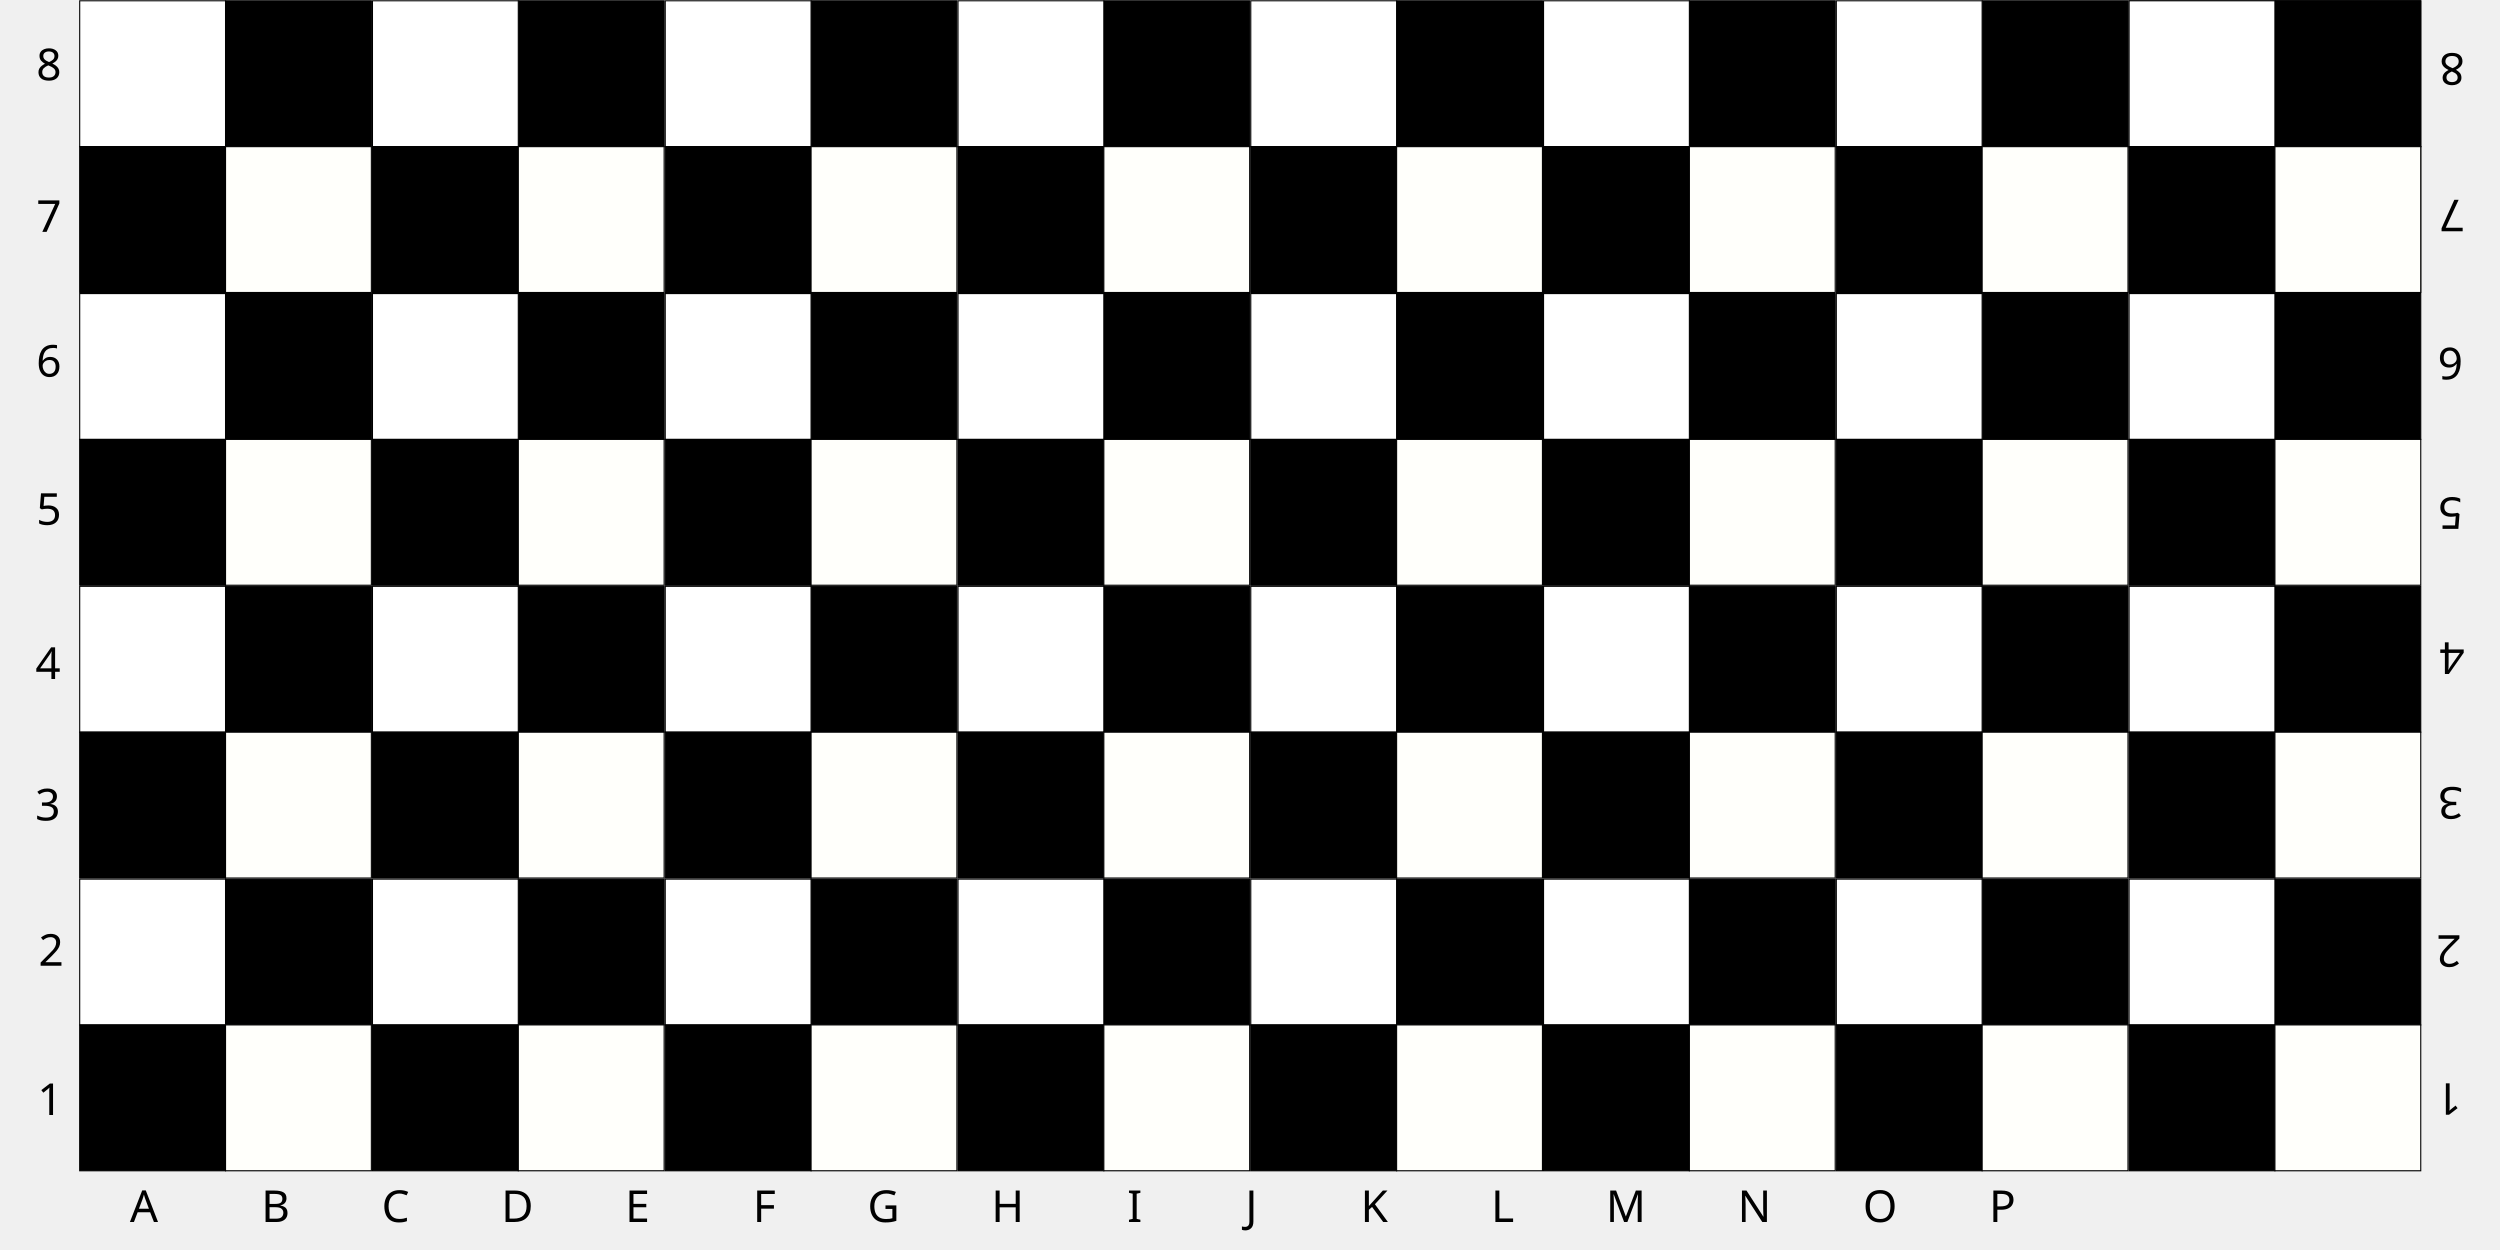
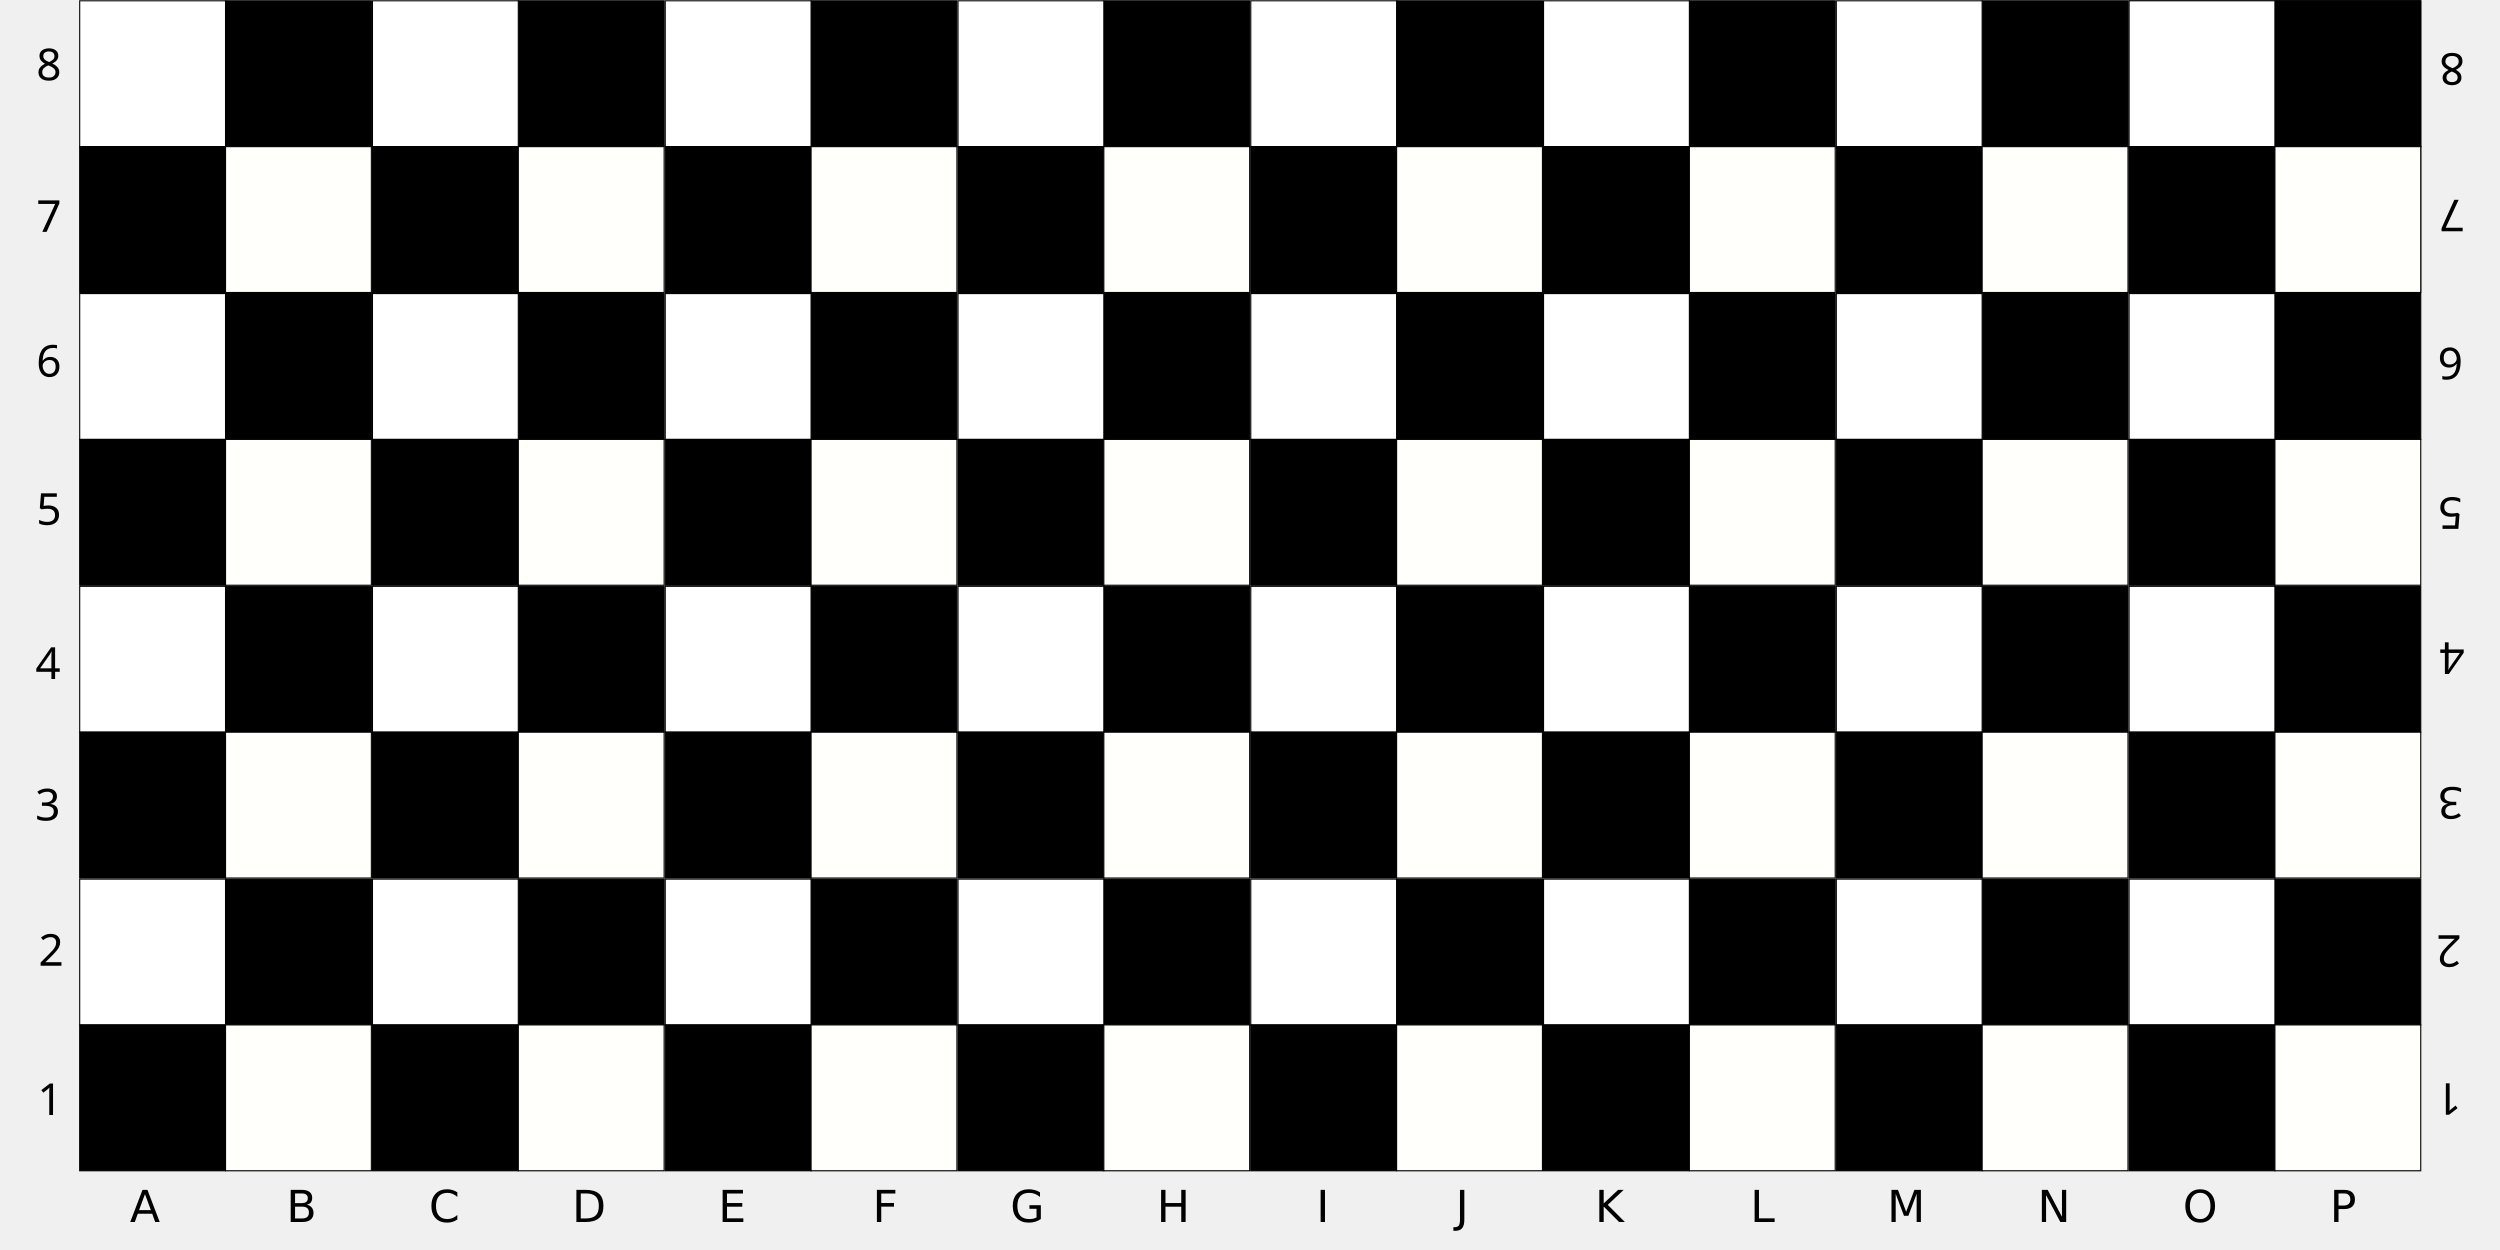
<svg xmlns="http://www.w3.org/2000/svg" width="600mm" height="300mm" viewBox="0 0 600 300" version="1.1" id="svg996">
  <defs id="defs990" />
  <g id="layer3" transform="translate(0,-300)" />
  <g id="layer1" transform="translate(0,3)">
-     <text xml:space="preserve" style="font-style:normal;font-weight:normal;font-size:10.583px;line-height:1.25;font-family:sans-serif;letter-spacing:0px;word-spacing:0px;fill:#000000;fill-opacity:1;stroke:none;stroke-width:0.265" x="31.174" y="290.281" id="text6089">
-       <tspan id="tspan6087" x="31.174" y="290.281" style="stroke-width:0.265">A         B        C        D        E         F        G        H         I         J         K         L        M        N        O        P</tspan>
-     </text>
+     <g aria-label="A         B        C        D        E         F        G        H         I         J         K         L        M        N        O        P" style="font-style:normal;font-weight:normal;font-size:10.583px;line-height:1.25;font-family:sans-serif;letter-spacing:0px;word-spacing:0px;fill:#000000;fill-opacity:1;stroke:none;stroke-width:0.265" id="text6089">
+       <path d="m 34.792,283.594 -1.416,3.84 h 2.837 z m -0.589,-1.028 h 1.183 l 2.94,7.715 h -1.085 l -0.703,-1.979 h -3.478 l -0.703,1.979 h -1.101 z" style="stroke-width:0.265" id="path10404" />
+       <path d="m 70.815,286.597 v 2.827 h 1.674 q 0.842,0 1.245,-0.346 0.408,-0.351 0.408,-1.07 0,-0.723 -0.408,-1.065 -0.403,-0.346 -1.245,-0.346 z m 0,-3.173 v 2.325 h 1.545 q 0.765,0 1.137,-0.284 0.377,-0.289 0.377,-0.878 0,-0.584 -0.377,-0.873 -0.372,-0.289 -1.137,-0.289 z m -1.044,-0.858 h 2.667 q 1.194,0 1.84,0.496 0.646,0.496 0.646,1.411 0,0.708 -0.331,1.127 -0.331,0.419 -0.972,0.522 0.77,0.165 1.194,0.692 0.429,0.522 0.429,1.307 0,1.034 -0.703,1.597 -0.703,0.563 -2,0.563 H 69.771 Z" style="stroke-width:0.265" id="path10406" />
+       <path d="m 109.759,283.16 v 1.101 q -0.527,-0.491 -1.127,-0.734 -0.594,-0.243 -1.266,-0.243 -1.323,0 -2.026,0.811 -0.703,0.806 -0.703,2.336 0,1.524 0.703,2.336 0.703,0.806 2.026,0.806 0.672,0 1.266,-0.243 0.599,-0.243 1.127,-0.734 v 1.09 q -0.548,0.372 -1.163,0.558 -0.61,0.186 -1.292,0.186 -1.752,0 -2.76,-1.07 -1.008,-1.075 -1.008,-2.93 0,-1.86 1.008,-2.93 1.008,-1.075 2.76,-1.075 0.692,0 1.302,0.186 0.615,0.181 1.152,0.548 z" style="stroke-width:0.265" id="path10408" />
+       <path d="m 139.38,283.424 v 6 h 1.261 q 1.597,0 2.336,-0.723 0.744,-0.723 0.744,-2.284 0,-1.55 -0.744,-2.269 -0.739,-0.723 -2.336,-0.723 z m -1.044,-0.858 h 2.145 q 2.243,0 3.292,0.935 1.049,0.93 1.049,2.915 0,1.995 -1.054,2.93 -1.054,0.935 -3.287,0.935 h -2.145 z" style="stroke-width:0.265" id="path10410" />
+       <path d="m 173.434,282.566 h 4.878 v 0.878 h -3.834 v 2.284 h 3.674 v 0.878 h -3.674 v 2.796 h 3.927 v 0.878 h -4.971 z" style="stroke-width:0.265" id="path10412" />
+       <path d="m 210.455,282.566 h 4.434 v 0.878 h -3.39 v 2.274 h 3.059 v 0.878 h -3.059 v 3.685 h -1.044 z" style="stroke-width:0.265" id="path10414" />
+       <path d="m 248.768,289.181 v -2.072 h -1.705 v -0.858 h 2.739 v 3.312 q -0.605,0.429 -1.333,0.651 -0.729,0.217 -1.555,0.217 -1.809,0 -2.832,-1.054 -1.018,-1.059 -1.018,-2.946 0,-1.891 1.018,-2.946 1.023,-1.059 2.832,-1.059 0.754,0 1.431,0.186 0.682,0.186 1.256,0.548 v 1.111 q -0.579,-0.491 -1.23,-0.739 -0.651,-0.248 -1.369,-0.248 -1.416,0 -2.129,0.791 -0.708,0.791 -0.708,2.356 0,1.561 0.708,2.351 0.713,0.791 2.129,0.791 0.553,0 0.987,-0.093 0.434,-0.098 0.78,-0.3 z" style="stroke-width:0.265" id="path10416" />
+       <path d="m 278.668,282.566 h 1.044 v 3.163 h 3.793 v -3.163 h 1.044 v 7.715 h -1.044 v -3.674 h -3.793 v 3.674 h -1.044 z" style="stroke-width:0.265" id="path10418" />
+       <path d="m 316.95,282.566 h 1.044 v 7.715 h -1.044 z" style="stroke-width:0.265" id="path10420" />
+       <path d="m 350.395,282.566 h 1.044 v 7.178 q 0,1.395 -0.532,2.026 -0.527,0.63 -1.7,0.63 h -0.398 v -0.878 h 0.326 q 0.692,0 0.977,-0.388 0.284,-0.388 0.284,-1.39 z" style="stroke-width:0.265" id="path10422" />
+       <path d="m 383.84,282.566 h 1.044 v 3.261 l 3.462,-3.261 h 1.344 l -3.829,3.597 4.103,4.119 h -1.375 l -3.705,-3.716 v 3.716 h -1.044 z" style="stroke-width:0.265" id="path10424" />
+       <path d="m 421.109,282.566 h 1.044 v 6.837 h 3.757 v 0.878 h -4.801 z" style="stroke-width:0.265" id="path10426" />
+       <path d="m 453.955,282.566 h 1.555 l 1.969,5.25 1.979,-5.25 h 1.555 v 7.715 h -1.018 v -6.775 l -1.99,5.292 H 456.957 l -1.99,-5.292 v 6.775 h -1.013 z" style="stroke-width:0.265" id="path10428" />
+       <path d="m 490.045,282.566 h 1.406 l 3.421,6.454 v -6.454 h 1.013 v 7.715 h -1.406 l -3.421,-6.454 v 6.454 h -1.013 z" style="stroke-width:0.265" id="path10430" />
+       <path d="m 528.048,283.274 q -1.137,0 -1.809,0.847 -0.667,0.847 -0.667,2.31 0,1.457 0.667,2.305 0.672,0.847 1.809,0.847 1.137,0 1.798,-0.847 0.667,-0.848 0.667,-2.305 0,-1.462 -0.667,-2.31 -0.661,-0.847 -1.798,-0.847 z m 0,-0.848 q 1.623,0 2.594,1.09 0.972,1.085 0.972,2.915 0,1.824 -0.972,2.915 -0.972,1.085 -2.594,1.085 -1.628,0 -2.604,-1.085 -0.972,-1.085 -0.972,-2.915 0,-1.829 0.972,-2.915 0.977,-1.09 2.604,-1.09 z" style="stroke-width:0.265" id="path10432" />
+       <path d="m 561.245,283.424 v 2.899 h 1.313 q 0.729,0 1.127,-0.377 0.398,-0.377 0.398,-1.075 0,-0.692 -0.398,-1.07 -0.398,-0.377 -1.127,-0.377 z m -1.044,-0.858 h 2.356 q 1.297,0 1.959,0.589 0.667,0.584 0.667,1.716 0,1.142 -0.667,1.726 -0.661,0.584 -1.959,0.584 h -1.313 v 3.101 h -1.044 z" style="stroke-width:0.265" id="path10434" />
+     </g>
    <text xml:space="preserve" style="font-style:normal;font-weight:normal;font-size:10.583px;line-height:1.25;font-family:sans-serif;letter-spacing:0px;word-spacing:0px;fill:#000000;fill-opacity:1;stroke:none;stroke-width:0.265" x="8.714" y="16.254" id="text6093">
      <tspan x="8.714" y="16.254" style="stroke-width:0.265" id="tspan6099">8</tspan>
    </text>
    <text id="text6109" y="52.649" x="8.714" style="font-style:normal;font-weight:normal;font-size:10.583px;line-height:1.25;font-family:sans-serif;letter-spacing:0px;word-spacing:0px;fill:#000000;fill-opacity:1;stroke:none;stroke-width:0.265" xml:space="preserve">
      <tspan id="tspan6107" style="stroke-width:0.265" y="52.649" x="8.714">7</tspan>
    </text>
    <text xml:space="preserve" style="font-style:normal;font-weight:normal;font-size:10.583px;line-height:1.25;font-family:sans-serif;letter-spacing:0px;word-spacing:0px;fill:#000000;fill-opacity:1;stroke:none;stroke-width:0.265" x="8.714" y="87.394" id="text6113">
      <tspan x="8.714" y="87.394" style="stroke-width:0.265" id="tspan6111">6</tspan>
    </text>
    <text id="text6117" y="122.941" x="8.714" style="font-style:normal;font-weight:normal;font-size:10.583px;line-height:1.25;font-family:sans-serif;letter-spacing:0px;word-spacing:0px;fill:#000000;fill-opacity:1;stroke:none;stroke-width:0.265" xml:space="preserve">
      <tspan id="tspan6115" style="stroke-width:0.265" y="122.941" x="8.714">5</tspan>
    </text>
    <text xml:space="preserve" style="font-style:normal;font-weight:normal;font-size:10.583px;line-height:1.25;font-family:sans-serif;letter-spacing:0px;word-spacing:0px;fill:#000000;fill-opacity:1;stroke:none;stroke-width:0.265" x="8.446" y="193.897" id="text6121">
      <tspan x="8.446" y="193.897" style="stroke-width:0.265" id="tspan6119">3</tspan>
    </text>
    <text id="text6125" y="159.953" x="8.492" style="font-style:normal;font-weight:normal;font-size:10.583px;line-height:1.25;font-family:sans-serif;letter-spacing:0px;word-spacing:0px;fill:#000000;fill-opacity:1;stroke:none;stroke-width:0.265" xml:space="preserve">
      <tspan id="tspan6123" style="stroke-width:0.265" y="159.953" x="8.492">4</tspan>
    </text>
    <text id="text6129" y="228.779" x="9.248" style="font-style:normal;font-weight:normal;font-size:10.583px;line-height:1.25;font-family:sans-serif;letter-spacing:0px;word-spacing:0px;fill:#000000;fill-opacity:1;stroke:none;stroke-width:0.265" xml:space="preserve">
      <tspan id="tspan6127" style="stroke-width:0.265" y="228.779" x="9.248">2</tspan>
    </text>
    <text xml:space="preserve" style="font-style:normal;font-weight:normal;font-size:10.583px;line-height:1.25;font-family:sans-serif;letter-spacing:0px;word-spacing:0px;fill:#000000;fill-opacity:1;stroke:none;stroke-width:0.265" x="8.981" y="264.593" id="text6133">
      <tspan x="8.981" y="264.593" style="stroke-width:0.265" id="tspan6131">1</tspan>
    </text>
    <text xml:space="preserve" style="font-style:normal;font-weight:normal;font-size:10.583px;line-height:1.25;font-family:sans-serif;letter-spacing:0px;word-spacing:0px;fill:#000000;fill-opacity:1;stroke:none;stroke-width:0.265" x="-591.508" y="-9.797" id="text6137" transform="scale(-1)">
      <tspan id="tspan6135" x="-591.508" y="-9.797" style="stroke-width:0.265">8</tspan>
    </text>
    <text transform="scale(-1)" id="text6141" y="-44.949" x="-591.508" style="font-style:normal;font-weight:normal;font-size:10.583px;line-height:1.25;font-family:sans-serif;letter-spacing:0px;word-spacing:0px;fill:#000000;fill-opacity:1;stroke:none;stroke-width:0.265" xml:space="preserve">
      <tspan style="stroke-width:0.265" y="-44.949" x="-591.508" id="tspan6139">7</tspan>
    </text>
    <text xml:space="preserve" style="font-style:normal;font-weight:normal;font-size:10.583px;line-height:1.25;font-family:sans-serif;letter-spacing:0px;word-spacing:0px;fill:#000000;fill-opacity:1;stroke:none;stroke-width:0.265" x="-591.13" y="-80.479" id="text6145" transform="scale(-1)">
      <tspan id="tspan6143" x="-591.13" y="-80.479" style="stroke-width:0.265">6</tspan>
    </text>
    <text transform="scale(-1)" id="text6149" y="-116.386" x="-591.13" style="font-style:normal;font-weight:normal;font-size:10.583px;line-height:1.25;font-family:sans-serif;letter-spacing:0px;word-spacing:0px;fill:#000000;fill-opacity:1;stroke:none;stroke-width:0.265" xml:space="preserve">
      <tspan style="stroke-width:0.265" y="-116.386" x="-591.13" id="tspan6147">5</tspan>
    </text>
    <text xml:space="preserve" style="font-style:normal;font-weight:normal;font-size:10.583px;line-height:1.25;font-family:sans-serif;letter-spacing:0px;word-spacing:0px;fill:#000000;fill-opacity:1;stroke:none;stroke-width:0.265" x="-591.508" y="-151.16" id="text6153" transform="scale(-1)">
      <tspan id="tspan6151" x="-591.508" y="-151.16" style="stroke-width:0.265">4</tspan>
    </text>
    <text transform="scale(-1)" id="text6157" y="-185.934" x="-591.13" style="font-style:normal;font-weight:normal;font-size:10.583px;line-height:1.25;font-family:sans-serif;letter-spacing:0px;word-spacing:0px;fill:#000000;fill-opacity:1;stroke:none;stroke-width:0.265" xml:space="preserve">
      <tspan style="stroke-width:0.265" y="-185.934" x="-591.13" id="tspan6155">3</tspan>
    </text>
    <text xml:space="preserve" style="font-style:normal;font-weight:normal;font-size:10.583px;line-height:1.25;font-family:sans-serif;letter-spacing:0px;word-spacing:0px;fill:#000000;fill-opacity:1;stroke:none;stroke-width:0.265" x="-590.752" y="-221.464" id="text6161" transform="scale(-1)">
      <tspan id="tspan6159" x="-590.752" y="-221.464" style="stroke-width:0.265">2</tspan>
    </text>
    <text transform="scale(-1)" id="text6165" y="-256.993" x="-590.752" style="font-style:normal;font-weight:normal;font-size:10.583px;line-height:1.25;font-family:sans-serif;letter-spacing:0px;word-spacing:0px;fill:#000000;fill-opacity:1;stroke:none;stroke-width:0.265" xml:space="preserve">
      <tspan style="stroke-width:0.265" y="-256.993" x="-590.752" id="tspan6163">1</tspan>
    </text>
    <rect id="rect998" width="35" height="35" x="-2.811" y="-580.98" style="stroke:#000000;stroke-width:0.265;stroke-opacity:1" transform="rotate(90)" />
    <rect style="fill:#ffffff;fill-opacity:1;stroke:#000000;stroke-width:0.265;stroke-opacity:1" y="-545.98" x="-2.811" height="35" width="35" id="rect1000" transform="rotate(90)" />
    <rect style="stroke:#000000;stroke-width:0.265;stroke-opacity:1" y="-545.98" x="32.189" height="35" width="35" id="rect1807" transform="rotate(90)" />
    <rect id="rect1809" width="35" height="35" x="32.189" y="-580.98" style="fill:#fffffb;fill-opacity:1;stroke:#000000;stroke-width:0.265;stroke-opacity:1" transform="rotate(90)" />
    <rect style="stroke:#000000;stroke-width:0.265;stroke-opacity:1" y="-580.98" x="-2.811" height="35" width="35" id="rect4617" transform="rotate(90)" />
    <rect id="rect4619" width="35" height="35" x="-2.811" y="-545.98" style="fill:#ffffff;fill-opacity:1;stroke:#000000;stroke-width:0.265;stroke-opacity:1" transform="rotate(90)" />
    <rect id="rect4621" width="35" height="35" x="32.189" y="-545.98" style="stroke:#000000;stroke-width:0.265;stroke-opacity:1" transform="rotate(90)" />
    <rect style="fill:#fffffb;fill-opacity:1;stroke:#000000;stroke-width:0.265;stroke-opacity:1" y="-580.98" x="32.189" height="35" width="35" id="rect4623" transform="rotate(90)" />
    <rect style="stroke:#000000;stroke-width:0.265;stroke-opacity:1" y="-510.715" x="-2.811" height="35" width="35" id="rect4627" transform="rotate(90)" />
    <rect id="rect4629" width="35" height="35" x="-2.811" y="-475.715" style="fill:#ffffff;fill-opacity:1;stroke:#000000;stroke-width:0.265;stroke-opacity:1" transform="rotate(90)" />
    <rect id="rect4631" width="35" height="35" x="32.189" y="-475.715" style="stroke:#000000;stroke-width:0.265;stroke-opacity:1" transform="rotate(90)" />
    <rect style="fill:#fffffb;fill-opacity:1;stroke:#000000;stroke-width:0.265;stroke-opacity:1" y="-510.715" x="32.189" height="35" width="35" id="rect4633" transform="rotate(90)" />
    <rect style="stroke:#000000;stroke-width:0.265;stroke-opacity:1" y="-440.45" x="-2.811" height="35" width="35" id="rect4637" transform="rotate(90)" />
    <rect id="rect4639" width="35" height="35" x="-2.811" y="-405.45" style="fill:#ffffff;fill-opacity:1;stroke:#000000;stroke-width:0.265;stroke-opacity:1" transform="rotate(90)" />
    <rect id="rect4641" width="35" height="35" x="32.189" y="-405.45" style="stroke:#000000;stroke-width:0.265;stroke-opacity:1" transform="rotate(90)" />
    <rect style="fill:#fffffb;fill-opacity:1;stroke:#000000;stroke-width:0.265;stroke-opacity:1" y="-440.45" x="32.189" height="35" width="35" id="rect4643" transform="rotate(90)" />
    <rect style="stroke:#000000;stroke-width:0.265;stroke-opacity:1" y="-370.186" x="-2.811" height="35" width="35" id="rect4647" transform="rotate(90)" />
    <rect id="rect4649" width="35" height="35" x="-2.811" y="-335.186" style="fill:#ffffff;fill-opacity:1;stroke:#000000;stroke-width:0.265;stroke-opacity:1" transform="rotate(90)" />
    <rect id="rect4651" width="35" height="35" x="32.189" y="-335.186" style="stroke:#000000;stroke-width:0.265;stroke-opacity:1" transform="rotate(90)" />
    <rect style="fill:#fffffb;fill-opacity:1;stroke:#000000;stroke-width:0.265;stroke-opacity:1" y="-370.186" x="32.189" height="35" width="35" id="rect4653" transform="rotate(90)" />
    <rect style="stroke:#000000;stroke-width:0.265;stroke-opacity:1" y="-299.921" x="-2.811" height="35" width="35" id="rect4657" transform="rotate(90)" />
    <rect id="rect4659" width="35" height="35" x="-2.811" y="-264.921" style="fill:#ffffff;fill-opacity:1;stroke:#000000;stroke-width:0.265;stroke-opacity:1" transform="rotate(90)" />
    <rect id="rect4661" width="35" height="35" x="32.189" y="-264.921" style="stroke:#000000;stroke-width:0.265;stroke-opacity:1" transform="rotate(90)" />
    <rect style="fill:#fffffb;fill-opacity:1;stroke:#000000;stroke-width:0.265;stroke-opacity:1" y="-299.921" x="32.189" height="35" width="35" id="rect4663" transform="rotate(90)" />
    <rect style="stroke:#000000;stroke-width:0.265;stroke-opacity:1" y="-229.657" x="-2.811" height="35" width="35" id="rect4667" transform="rotate(90)" />
    <rect id="rect4669" width="35" height="35" x="-2.811" y="-194.657" style="fill:#ffffff;fill-opacity:1;stroke:#000000;stroke-width:0.265;stroke-opacity:1" transform="rotate(90)" />
    <rect id="rect4671" width="35" height="35" x="32.189" y="-194.657" style="stroke:#000000;stroke-width:0.265;stroke-opacity:1" transform="rotate(90)" />
    <rect style="fill:#fffffb;fill-opacity:1;stroke:#000000;stroke-width:0.265;stroke-opacity:1" y="-229.657" x="32.189" height="35" width="35" id="rect4673" transform="rotate(90)" />
    <rect style="stroke:#000000;stroke-width:0.265;stroke-opacity:1" y="-159.392" x="-2.811" height="35" width="35" id="rect4677" transform="rotate(90)" />
    <rect id="rect4679" width="35" height="35" x="-2.811" y="-124.392" style="fill:#ffffff;fill-opacity:1;stroke:#000000;stroke-width:0.265;stroke-opacity:1" transform="rotate(90)" />
    <rect id="rect4681" width="35" height="35" x="32.189" y="-124.392" style="stroke:#000000;stroke-width:0.265;stroke-opacity:1" transform="rotate(90)" />
    <rect style="fill:#fffffb;fill-opacity:1;stroke:#000000;stroke-width:0.265;stroke-opacity:1" y="-159.392" x="32.189" height="35" width="35" id="rect4683" transform="rotate(90)" />
    <rect style="stroke:#000000;stroke-width:0.265;stroke-opacity:1" y="-89.128" x="-2.811" height="35" width="35" id="rect4687" transform="rotate(90)" />
    <rect id="rect4689" width="35" height="35" x="-2.811" y="-54.128" style="fill:#ffffff;fill-opacity:1;stroke:#000000;stroke-width:0.265;stroke-opacity:1" transform="rotate(90)" />
    <rect id="rect4691" width="35" height="35" x="32.189" y="-54.128" style="stroke:#000000;stroke-width:0.265;stroke-opacity:1" transform="rotate(90)" />
    <rect style="fill:#fffffb;fill-opacity:1;stroke:#000000;stroke-width:0.265;stroke-opacity:1" y="-89.128" x="32.189" height="35" width="35" id="rect4693" transform="rotate(90)" />
    <rect style="stroke:#000000;stroke-width:0.265;stroke-opacity:1" y="-580.98" x="67.453" height="35" width="35" id="rect4697" transform="rotate(90)" />
    <rect id="rect4699" width="35" height="35" x="67.453" y="-545.98" style="fill:#ffffff;fill-opacity:1;stroke:#000000;stroke-width:0.265;stroke-opacity:1" transform="rotate(90)" />
    <rect id="rect4701" width="35" height="35" x="102.453" y="-545.98" style="stroke:#000000;stroke-width:0.265;stroke-opacity:1" transform="rotate(90)" />
    <rect style="fill:#fffffb;fill-opacity:1;stroke:#000000;stroke-width:0.265;stroke-opacity:1" y="-580.98" x="102.453" height="35" width="35" id="rect4703" transform="rotate(90)" />
    <rect style="stroke:#000000;stroke-width:0.265;stroke-opacity:1" y="-510.715" x="67.453" height="35" width="35" id="rect4707" transform="rotate(90)" />
    <rect id="rect4709" width="35" height="35" x="67.453" y="-475.715" style="fill:#ffffff;fill-opacity:1;stroke:#000000;stroke-width:0.265;stroke-opacity:1" transform="rotate(90)" />
    <rect id="rect4711" width="35" height="35" x="102.453" y="-475.715" style="stroke:#000000;stroke-width:0.265;stroke-opacity:1" transform="rotate(90)" />
    <rect style="fill:#fffffb;fill-opacity:1;stroke:#000000;stroke-width:0.265;stroke-opacity:1" y="-510.715" x="102.453" height="35" width="35" id="rect4713" transform="rotate(90)" />
    <rect style="stroke:#000000;stroke-width:0.265;stroke-opacity:1" y="-440.45" x="67.453" height="35" width="35" id="rect4717" transform="rotate(90)" />
    <rect id="rect4719" width="35" height="35" x="67.453" y="-405.45" style="fill:#ffffff;fill-opacity:1;stroke:#000000;stroke-width:0.265;stroke-opacity:1" transform="rotate(90)" />
    <rect id="rect4721" width="35" height="35" x="102.453" y="-405.45" style="stroke:#000000;stroke-width:0.265;stroke-opacity:1" transform="rotate(90)" />
    <rect style="fill:#fffffb;fill-opacity:1;stroke:#000000;stroke-width:0.265;stroke-opacity:1" y="-440.45" x="102.453" height="35" width="35" id="rect4723" transform="rotate(90)" />
    <rect style="stroke:#000000;stroke-width:0.265;stroke-opacity:1" y="-370.186" x="67.453" height="35" width="35" id="rect4727" transform="rotate(90)" />
    <rect id="rect4729" width="35" height="35" x="67.453" y="-335.186" style="fill:#ffffff;fill-opacity:1;stroke:#000000;stroke-width:0.265;stroke-opacity:1" transform="rotate(90)" />
    <rect id="rect4731" width="35" height="35" x="102.453" y="-335.186" style="stroke:#000000;stroke-width:0.265;stroke-opacity:1" transform="rotate(90)" />
    <rect style="fill:#fffffb;fill-opacity:1;stroke:#000000;stroke-width:0.265;stroke-opacity:1" y="-370.186" x="102.453" height="35" width="35" id="rect4733" transform="rotate(90)" />
    <rect style="stroke:#000000;stroke-width:0.265;stroke-opacity:1" y="-299.921" x="67.453" height="35" width="35" id="rect4737" transform="rotate(90)" />
    <rect id="rect4739" width="35" height="35" x="67.453" y="-264.921" style="fill:#ffffff;fill-opacity:1;stroke:#000000;stroke-width:0.265;stroke-opacity:1" transform="rotate(90)" />
    <rect id="rect4741" width="35" height="35" x="102.453" y="-264.921" style="stroke:#000000;stroke-width:0.265;stroke-opacity:1" transform="rotate(90)" />
    <rect style="fill:#fffffb;fill-opacity:1;stroke:#000000;stroke-width:0.265;stroke-opacity:1" y="-299.921" x="102.453" height="35" width="35" id="rect4743" transform="rotate(90)" />
    <rect style="stroke:#000000;stroke-width:0.265;stroke-opacity:1" y="-229.657" x="67.453" height="35" width="35" id="rect4747" transform="rotate(90)" />
    <rect id="rect4749" width="35" height="35" x="67.453" y="-194.657" style="fill:#ffffff;fill-opacity:1;stroke:#000000;stroke-width:0.265;stroke-opacity:1" transform="rotate(90)" />
    <rect id="rect4751" width="35" height="35" x="102.453" y="-194.657" style="stroke:#000000;stroke-width:0.265;stroke-opacity:1" transform="rotate(90)" />
    <rect style="fill:#fffffb;fill-opacity:1;stroke:#000000;stroke-width:0.265;stroke-opacity:1" y="-229.657" x="102.453" height="35" width="35" id="rect4753" transform="rotate(90)" />
    <rect style="stroke:#000000;stroke-width:0.265;stroke-opacity:1" y="-159.392" x="67.453" height="35" width="35" id="rect4757" transform="rotate(90)" />
    <rect id="rect4759" width="35" height="35" x="67.453" y="-124.392" style="fill:#ffffff;fill-opacity:1;stroke:#000000;stroke-width:0.265;stroke-opacity:1" transform="rotate(90)" />
    <rect id="rect4761" width="35" height="35" x="102.453" y="-124.392" style="stroke:#000000;stroke-width:0.265;stroke-opacity:1" transform="rotate(90)" />
    <rect style="fill:#fffffb;fill-opacity:1;stroke:#000000;stroke-width:0.265;stroke-opacity:1" y="-159.392" x="102.453" height="35" width="35" id="rect4763" transform="rotate(90)" />
    <rect style="stroke:#000000;stroke-width:0.265;stroke-opacity:1" y="-89.128" x="67.453" height="35" width="35" id="rect4767" transform="rotate(90)" />
    <rect id="rect4769" width="35" height="35" x="67.453" y="-54.128" style="fill:#ffffff;fill-opacity:1;stroke:#000000;stroke-width:0.265;stroke-opacity:1" transform="rotate(90)" />
    <rect id="rect4771" width="35" height="35" x="102.453" y="-54.128" style="stroke:#000000;stroke-width:0.265;stroke-opacity:1" transform="rotate(90)" />
    <rect style="fill:#fffffb;fill-opacity:1;stroke:#000000;stroke-width:0.265;stroke-opacity:1" y="-89.128" x="102.453" height="35" width="35" id="rect4773" transform="rotate(90)" />
    <rect style="stroke:#000000;stroke-width:0.265;stroke-opacity:1" y="-580.98" x="137.718" height="35" width="35" id="rect4777" transform="rotate(90)" />
    <rect id="rect4779" width="35" height="35" x="137.718" y="-545.98" style="fill:#ffffff;fill-opacity:1;stroke:#000000;stroke-width:0.265;stroke-opacity:1" transform="rotate(90)" />
    <rect id="rect4781" width="35" height="35" x="172.718" y="-545.98" style="stroke:#000000;stroke-width:0.265;stroke-opacity:1" transform="rotate(90)" />
    <rect style="fill:#fffffb;fill-opacity:1;stroke:#000000;stroke-width:0.265;stroke-opacity:1" y="-580.98" x="172.718" height="35" width="35" id="rect4783" transform="rotate(90)" />
    <rect style="stroke:#000000;stroke-width:0.265;stroke-opacity:1" y="-510.715" x="137.718" height="35" width="35" id="rect4787" transform="rotate(90)" />
    <rect id="rect4789" width="35" height="35" x="137.718" y="-475.715" style="fill:#ffffff;fill-opacity:1;stroke:#000000;stroke-width:0.265;stroke-opacity:1" transform="rotate(90)" />
    <rect id="rect4791" width="35" height="35" x="172.718" y="-475.715" style="stroke:#000000;stroke-width:0.265;stroke-opacity:1" transform="rotate(90)" />
    <rect style="fill:#fffffb;fill-opacity:1;stroke:#000000;stroke-width:0.265;stroke-opacity:1" y="-510.715" x="172.718" height="35" width="35" id="rect4793" transform="rotate(90)" />
    <rect style="stroke:#000000;stroke-width:0.265;stroke-opacity:1" y="-440.45" x="137.718" height="35" width="35" id="rect4797" transform="rotate(90)" />
    <rect id="rect4799" width="35" height="35" x="137.718" y="-405.45" style="fill:#ffffff;fill-opacity:1;stroke:#000000;stroke-width:0.265;stroke-opacity:1" transform="rotate(90)" />
    <rect id="rect4801" width="35" height="35" x="172.718" y="-405.45" style="stroke:#000000;stroke-width:0.265;stroke-opacity:1" transform="rotate(90)" />
    <rect style="fill:#fffffb;fill-opacity:1;stroke:#000000;stroke-width:0.265;stroke-opacity:1" y="-440.45" x="172.718" height="35" width="35" id="rect4803" transform="rotate(90)" />
    <rect style="stroke:#000000;stroke-width:0.265;stroke-opacity:1" y="-370.186" x="137.718" height="35" width="35" id="rect4807" transform="rotate(90)" />
    <rect id="rect4809" width="35" height="35" x="137.718" y="-335.186" style="fill:#ffffff;fill-opacity:1;stroke:#000000;stroke-width:0.265;stroke-opacity:1" transform="rotate(90)" />
    <rect id="rect4811" width="35" height="35" x="172.718" y="-335.186" style="stroke:#000000;stroke-width:0.265;stroke-opacity:1" transform="rotate(90)" />
    <rect style="fill:#fffffb;fill-opacity:1;stroke:#000000;stroke-width:0.265;stroke-opacity:1" y="-370.186" x="172.718" height="35" width="35" id="rect4813" transform="rotate(90)" />
    <rect style="stroke:#000000;stroke-width:0.265;stroke-opacity:1" y="-299.921" x="137.718" height="35" width="35" id="rect4817" transform="rotate(90)" />
    <rect id="rect4819" width="35" height="35" x="137.718" y="-264.921" style="fill:#ffffff;fill-opacity:1;stroke:#000000;stroke-width:0.265;stroke-opacity:1" transform="rotate(90)" />
    <rect id="rect4821" width="35" height="35" x="172.718" y="-264.921" style="stroke:#000000;stroke-width:0.265;stroke-opacity:1" transform="rotate(90)" />
    <rect style="fill:#fffffb;fill-opacity:1;stroke:#000000;stroke-width:0.265;stroke-opacity:1" y="-299.921" x="172.718" height="35" width="35" id="rect4823" transform="rotate(90)" />
    <rect style="stroke:#000000;stroke-width:0.265;stroke-opacity:1" y="-229.657" x="137.718" height="35" width="35" id="rect4827" transform="rotate(90)" />
    <rect id="rect4829" width="35" height="35" x="137.718" y="-194.657" style="fill:#ffffff;fill-opacity:1;stroke:#000000;stroke-width:0.265;stroke-opacity:1" transform="rotate(90)" />
    <rect id="rect4831" width="35" height="35" x="172.718" y="-194.657" style="stroke:#000000;stroke-width:0.265;stroke-opacity:1" transform="rotate(90)" />
    <rect style="fill:#fffffb;fill-opacity:1;stroke:#000000;stroke-width:0.265;stroke-opacity:1" y="-229.657" x="172.718" height="35" width="35" id="rect4833" transform="rotate(90)" />
    <rect style="stroke:#000000;stroke-width:0.265;stroke-opacity:1" y="-159.392" x="137.718" height="35" width="35" id="rect4837" transform="rotate(90)" />
    <rect id="rect4839" width="35" height="35" x="137.718" y="-124.392" style="fill:#ffffff;fill-opacity:1;stroke:#000000;stroke-width:0.265;stroke-opacity:1" transform="rotate(90)" />
    <rect id="rect4841" width="35" height="35" x="172.718" y="-124.392" style="stroke:#000000;stroke-width:0.265;stroke-opacity:1" transform="rotate(90)" />
    <rect style="fill:#fffffb;fill-opacity:1;stroke:#000000;stroke-width:0.265;stroke-opacity:1" y="-159.392" x="172.718" height="35" width="35" id="rect4843" transform="rotate(90)" />
    <rect style="stroke:#000000;stroke-width:0.265;stroke-opacity:1" y="-89.128" x="137.718" height="35" width="35" id="rect4847" transform="rotate(90)" />
    <rect id="rect4849" width="35" height="35" x="137.718" y="-54.128" style="fill:#ffffff;fill-opacity:1;stroke:#000000;stroke-width:0.265;stroke-opacity:1" transform="rotate(90)" />
    <rect id="rect4851" width="35" height="35" x="172.718" y="-54.128" style="stroke:#000000;stroke-width:0.265;stroke-opacity:1" transform="rotate(90)" />
    <rect style="fill:#fffffb;fill-opacity:1;stroke:#000000;stroke-width:0.265;stroke-opacity:1" y="-89.128" x="172.718" height="35" width="35" id="rect4853" transform="rotate(90)" />
    <rect style="stroke:#000000;stroke-width:0.265;stroke-opacity:1" y="-580.98" x="207.982" height="35" width="35" id="rect4857" transform="rotate(90)" />
    <rect id="rect4859" width="35" height="35" x="207.982" y="-545.98" style="fill:#ffffff;fill-opacity:1;stroke:#000000;stroke-width:0.265;stroke-opacity:1" transform="rotate(90)" />
    <rect id="rect4861" width="35" height="35" x="242.982" y="-545.98" style="stroke:#000000;stroke-width:0.265;stroke-opacity:1" transform="rotate(90)" />
    <rect style="fill:#fffffb;fill-opacity:1;stroke:#000000;stroke-width:0.265;stroke-opacity:1" y="-580.98" x="242.982" height="35" width="35" id="rect4863" transform="rotate(90)" />
    <rect style="stroke:#000000;stroke-width:0.265;stroke-opacity:1" y="-510.715" x="207.982" height="35" width="35" id="rect4867" transform="rotate(90)" />
    <rect id="rect4869" width="35" height="35" x="207.982" y="-475.715" style="fill:#ffffff;fill-opacity:1;stroke:#000000;stroke-width:0.265;stroke-opacity:1" transform="rotate(90)" />
    <rect id="rect4871" width="35" height="35" x="242.982" y="-475.715" style="stroke:#000000;stroke-width:0.265;stroke-opacity:1" transform="rotate(90)" />
    <rect style="fill:#fffffb;fill-opacity:1;stroke:#000000;stroke-width:0.265;stroke-opacity:1" y="-510.715" x="242.982" height="35" width="35" id="rect4873" transform="rotate(90)" />
    <rect style="stroke:#000000;stroke-width:0.265;stroke-opacity:1" y="-440.45" x="207.982" height="35" width="35" id="rect4877" transform="rotate(90)" />
    <rect id="rect4879" width="35" height="35" x="207.982" y="-405.45" style="fill:#ffffff;fill-opacity:1;stroke:#000000;stroke-width:0.265;stroke-opacity:1" transform="rotate(90)" />
    <rect id="rect4881" width="35" height="35" x="242.982" y="-405.45" style="stroke:#000000;stroke-width:0.265;stroke-opacity:1" transform="rotate(90)" />
    <rect style="fill:#fffffb;fill-opacity:1;stroke:#000000;stroke-width:0.265;stroke-opacity:1" y="-440.45" x="242.982" height="35" width="35" id="rect4883" transform="rotate(90)" />
    <rect style="stroke:#000000;stroke-width:0.265;stroke-opacity:1" y="-370.186" x="207.982" height="35" width="35" id="rect4887" transform="rotate(90)" />
    <rect id="rect4889" width="35" height="35" x="207.982" y="-335.186" style="fill:#ffffff;fill-opacity:1;stroke:#000000;stroke-width:0.265;stroke-opacity:1" transform="rotate(90)" />
    <rect id="rect4891" width="35" height="35" x="242.982" y="-335.186" style="stroke:#000000;stroke-width:0.265;stroke-opacity:1" transform="rotate(90)" />
    <rect style="fill:#fffffb;fill-opacity:1;stroke:#000000;stroke-width:0.265;stroke-opacity:1" y="-370.186" x="242.982" height="35" width="35" id="rect4893" transform="rotate(90)" />
    <rect style="stroke:#000000;stroke-width:0.265;stroke-opacity:1" y="-299.921" x="207.982" height="35" width="35" id="rect4897" transform="rotate(90)" />
    <rect id="rect4899" width="35" height="35" x="207.982" y="-264.921" style="fill:#ffffff;fill-opacity:1;stroke:#000000;stroke-width:0.265;stroke-opacity:1" transform="rotate(90)" />
    <rect id="rect4901" width="35" height="35" x="242.982" y="-264.921" style="stroke:#000000;stroke-width:0.265;stroke-opacity:1" transform="rotate(90)" />
    <rect style="fill:#fffffb;fill-opacity:1;stroke:#000000;stroke-width:0.265;stroke-opacity:1" y="-299.921" x="242.982" height="35" width="35" id="rect4903" transform="rotate(90)" />
    <rect style="stroke:#000000;stroke-width:0.265;stroke-opacity:1" y="-229.657" x="207.982" height="35" width="35" id="rect4907" transform="rotate(90)" />
    <rect id="rect4909" width="35" height="35" x="207.982" y="-194.657" style="fill:#ffffff;fill-opacity:1;stroke:#000000;stroke-width:0.265;stroke-opacity:1" transform="rotate(90)" />
    <rect id="rect4911" width="35" height="35" x="242.982" y="-194.657" style="stroke:#000000;stroke-width:0.265;stroke-opacity:1" transform="rotate(90)" />
    <rect style="fill:#fffffb;fill-opacity:1;stroke:#000000;stroke-width:0.265;stroke-opacity:1" y="-229.657" x="242.982" height="35" width="35" id="rect4913" transform="rotate(90)" />
    <rect style="stroke:#000000;stroke-width:0.265;stroke-opacity:1" y="-159.392" x="207.982" height="35" width="35" id="rect4917" transform="rotate(90)" />
    <rect id="rect4919" width="35" height="35" x="207.982" y="-124.392" style="fill:#ffffff;fill-opacity:1;stroke:#000000;stroke-width:0.265;stroke-opacity:1" transform="rotate(90)" />
    <rect id="rect4921" width="35" height="35" x="242.982" y="-124.392" style="stroke:#000000;stroke-width:0.265;stroke-opacity:1" transform="rotate(90)" />
    <rect style="fill:#fffffb;fill-opacity:1;stroke:#000000;stroke-width:0.265;stroke-opacity:1" y="-159.392" x="242.982" height="35" width="35" id="rect4923" transform="rotate(90)" />
    <rect style="stroke:#000000;stroke-width:0.265;stroke-opacity:1" y="-89.128" x="207.982" height="35" width="35" id="rect4927" transform="rotate(90)" />
    <rect id="rect4929" width="35" height="35" x="207.982" y="-54.128" style="fill:#ffffff;fill-opacity:1;stroke:#000000;stroke-width:0.265;stroke-opacity:1" transform="rotate(90)" />
    <rect id="rect4931" width="35" height="35" x="242.982" y="-54.128" style="stroke:#000000;stroke-width:0.265;stroke-opacity:1" transform="rotate(90)" />
    <rect style="fill:#fffffb;fill-opacity:1;stroke:#000000;stroke-width:0.265;stroke-opacity:1" y="-89.128" x="242.982" height="35" width="35" id="rect4933" transform="rotate(90)" />
  </g>
</svg>
